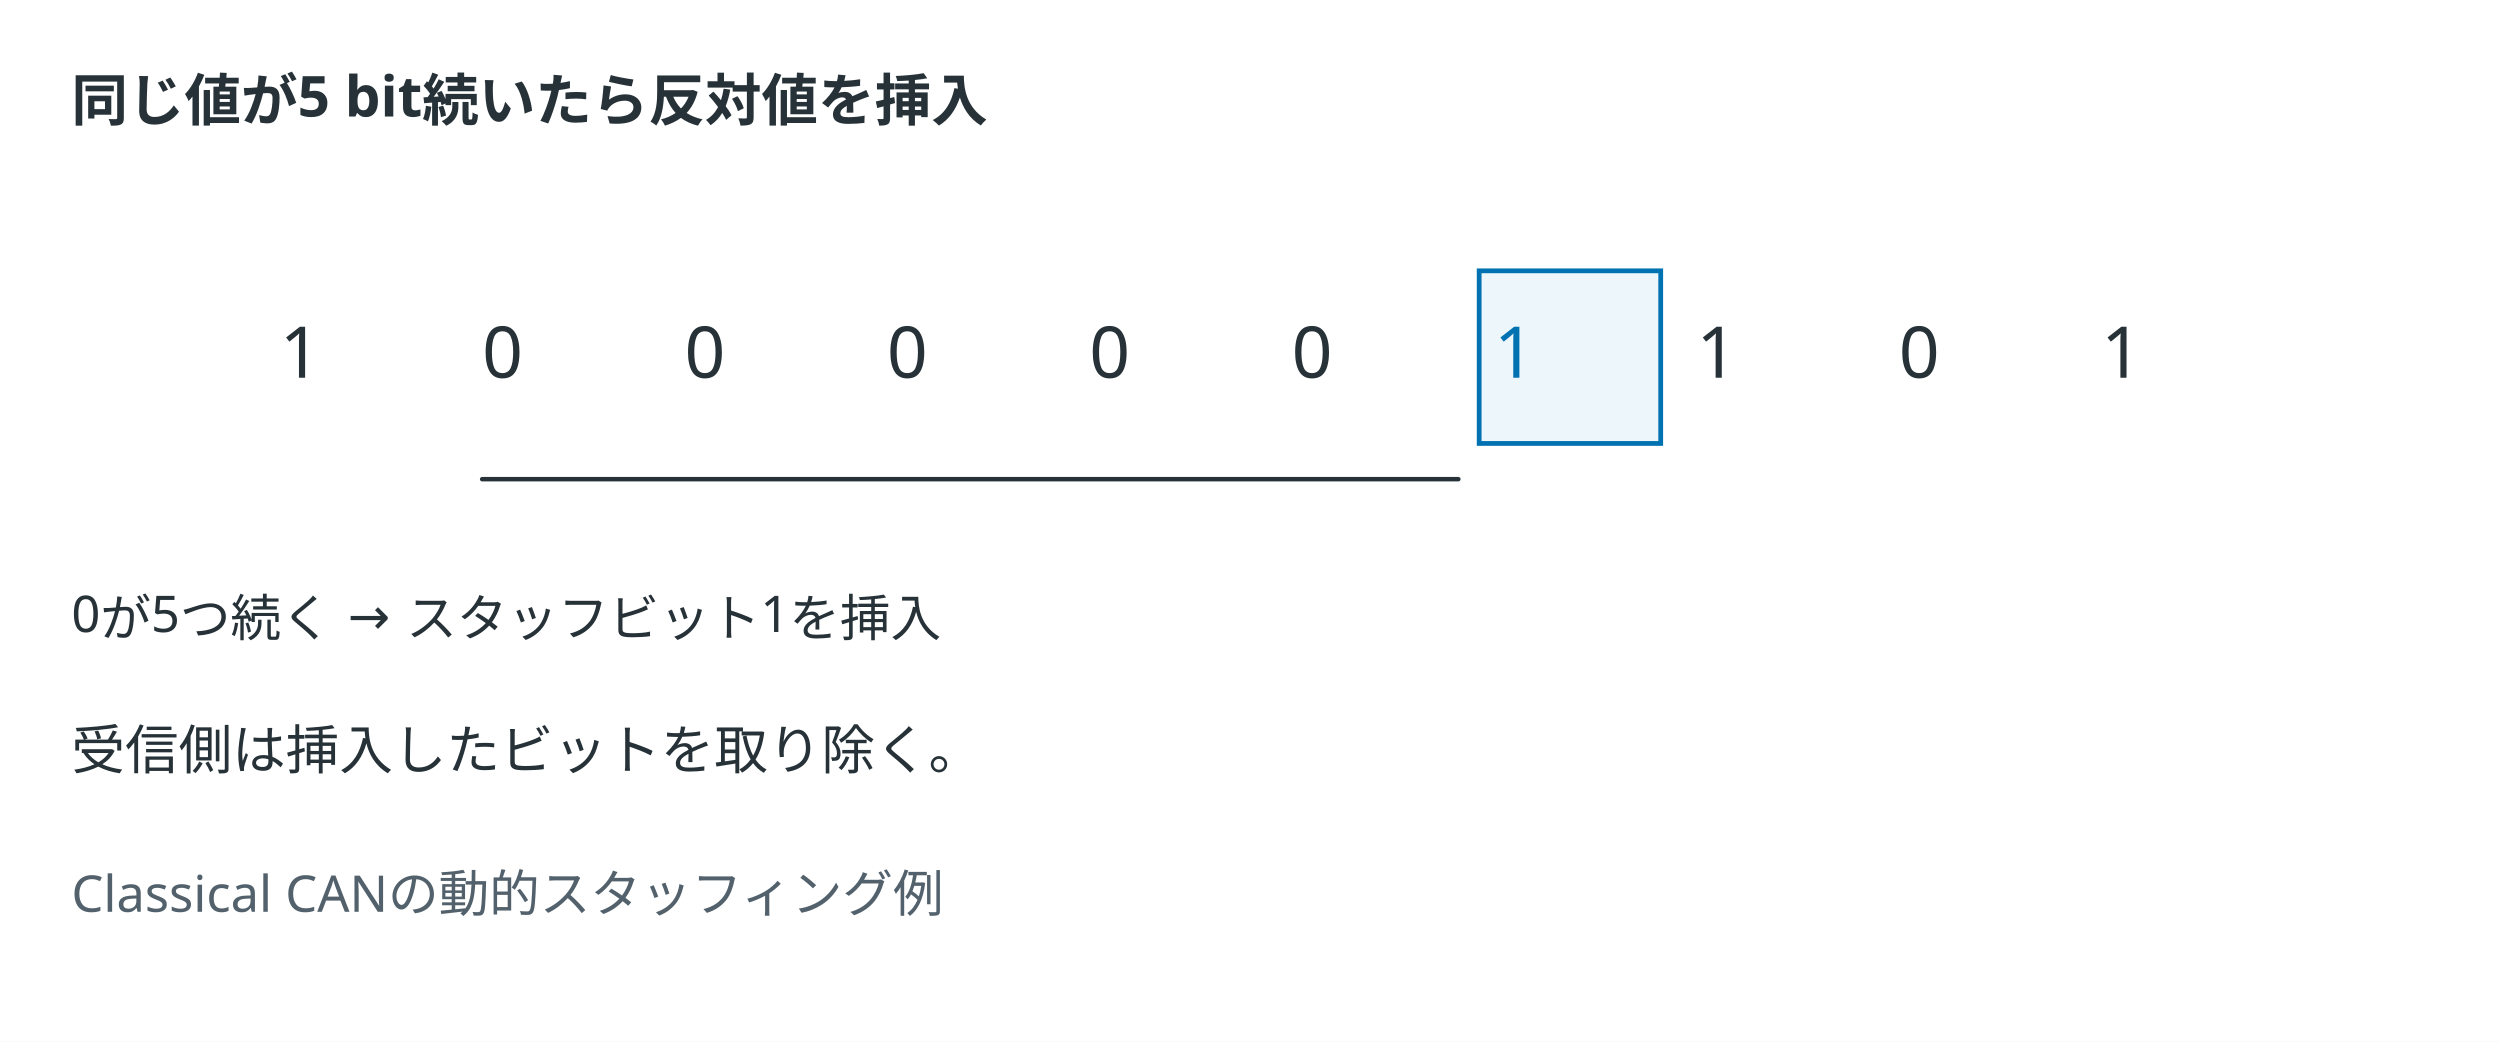
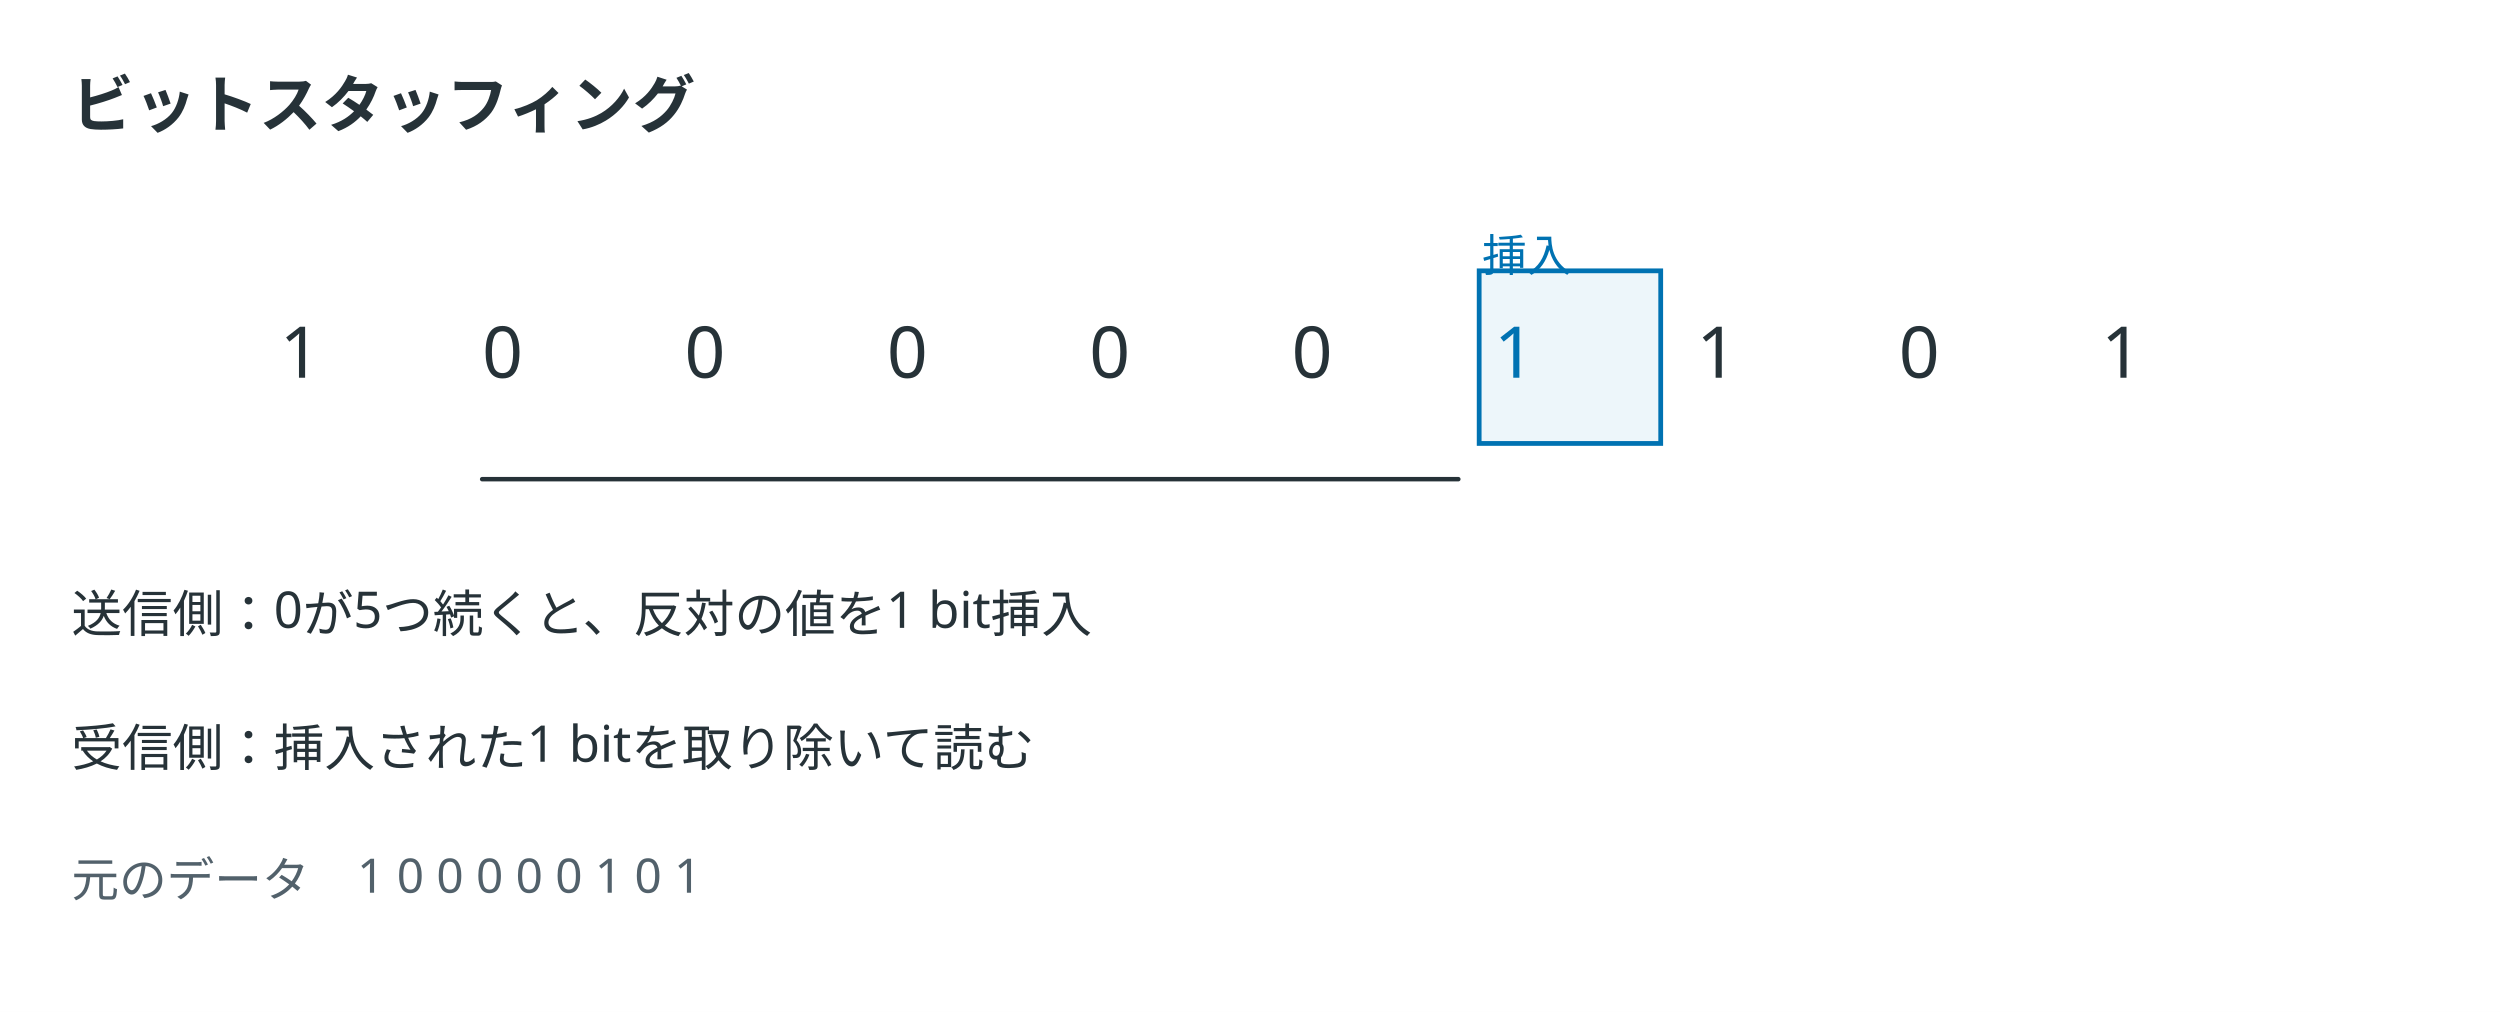
- <svg xmlns="http://www.w3.org/2000/svg" width="840" height="350" viewBox="0 0 840 350">
-   <rect width="840" height="350" fill="white" />
+ <svg xmlns="http://www.w3.org/2000/svg" width="840" height="340" viewBox="0 0 840 340">
+   <rect width="840" height="340" fill="white" />
  <rect x="497" y="91" width="61" height="58" fill="#EDF6FA" stroke="#0072B2" stroke-width="1.6" />
  <path d="M162,161 L490,161" stroke="#263238" stroke-width="1.5" fill="none" stroke-linecap="round" stroke-linejoin="round" />
-   <text x="24" y="40.52" font-family="Noto Sans JP,sans-serif" font-size="19" font-weight="700" fill="#263238">同じ値が5 bit続いたら反対値を挿入</text>
+   <text x="24" y="42.68" font-family="Noto Sans JP,sans-serif" font-size="21" font-weight="700" fill="#263238">ビットスタッフィング</text>
  <text x="94" y="126.92" font-family="Noto Sans JP,sans-serif" font-size="24" font-weight="400" fill="#263238">1</text>
  <text x="162" y="126.92" font-family="Noto Sans JP,sans-serif" font-size="24" font-weight="400" fill="#263238">0</text>
  <text x="230" y="126.92" font-family="Noto Sans JP,sans-serif" font-size="24" font-weight="400" fill="#263238">0</text>
  <text x="298" y="126.92" font-family="Noto Sans JP,sans-serif" font-size="24" font-weight="400" fill="#263238">0</text>
  <text x="366" y="126.92" font-family="Noto Sans JP,sans-serif" font-size="24" font-weight="400" fill="#263238">0</text>
  <text x="434" y="126.92" font-family="Noto Sans JP,sans-serif" font-size="24" font-weight="400" fill="#263238">0</text>
  <text x="502" y="126.92" font-family="Noto Sans JP,sans-serif" font-size="24" font-weight="400" fill="#0072B2">1</text>
  <text x="570" y="126.92" font-family="Noto Sans JP,sans-serif" font-size="24" font-weight="400" fill="#263238">1</text>
  <text x="638" y="126.92" font-family="Noto Sans JP,sans-serif" font-size="24" font-weight="400" fill="#263238">0</text>
  <text x="706" y="126.92" font-family="Noto Sans JP,sans-serif" font-size="24" font-weight="400" fill="#263238">1</text>
-   <text x="24" y="212.36" font-family="Noto Sans JP,sans-serif" font-size="17" font-weight="400" fill="#263238">0が5つ続く → スタッフビット1を挿入</text>
-   <text x="24" y="258.44" font-family="Noto Sans JP,sans-serif" font-size="18" font-weight="400" fill="#263238">受信側は挿入したビットを取り除く。</text>
-   <text x="24" y="306.36" font-family="Noto Sans JP,sans-serif" font-size="17" font-weight="400" fill="#52616B">Classical CANの動的スタッフィング例</text>
+   <text x="498" y="91.2" font-family="Noto Sans JP,sans-serif" font-size="15" font-weight="400" fill="#0072B2">挿入</text>
+   <text x="24" y="212.36" font-family="Noto Sans JP,sans-serif" font-size="17" font-weight="400" fill="#263238">送信側：0が5つ続くと、反対の値を1 bit挿入</text>
+   <text x="24" y="257.36" font-family="Noto Sans JP,sans-serif" font-size="17" font-weight="400" fill="#263238">受信側：挿入された1 bitを取り除いて読む</text>
+   <text x="24" y="301.28" font-family="Noto Sans JP,sans-serif" font-size="16" font-weight="400" fill="#52616B">元のデータ　1 0 0 0 0 0 1 0 1</text>
</svg>
